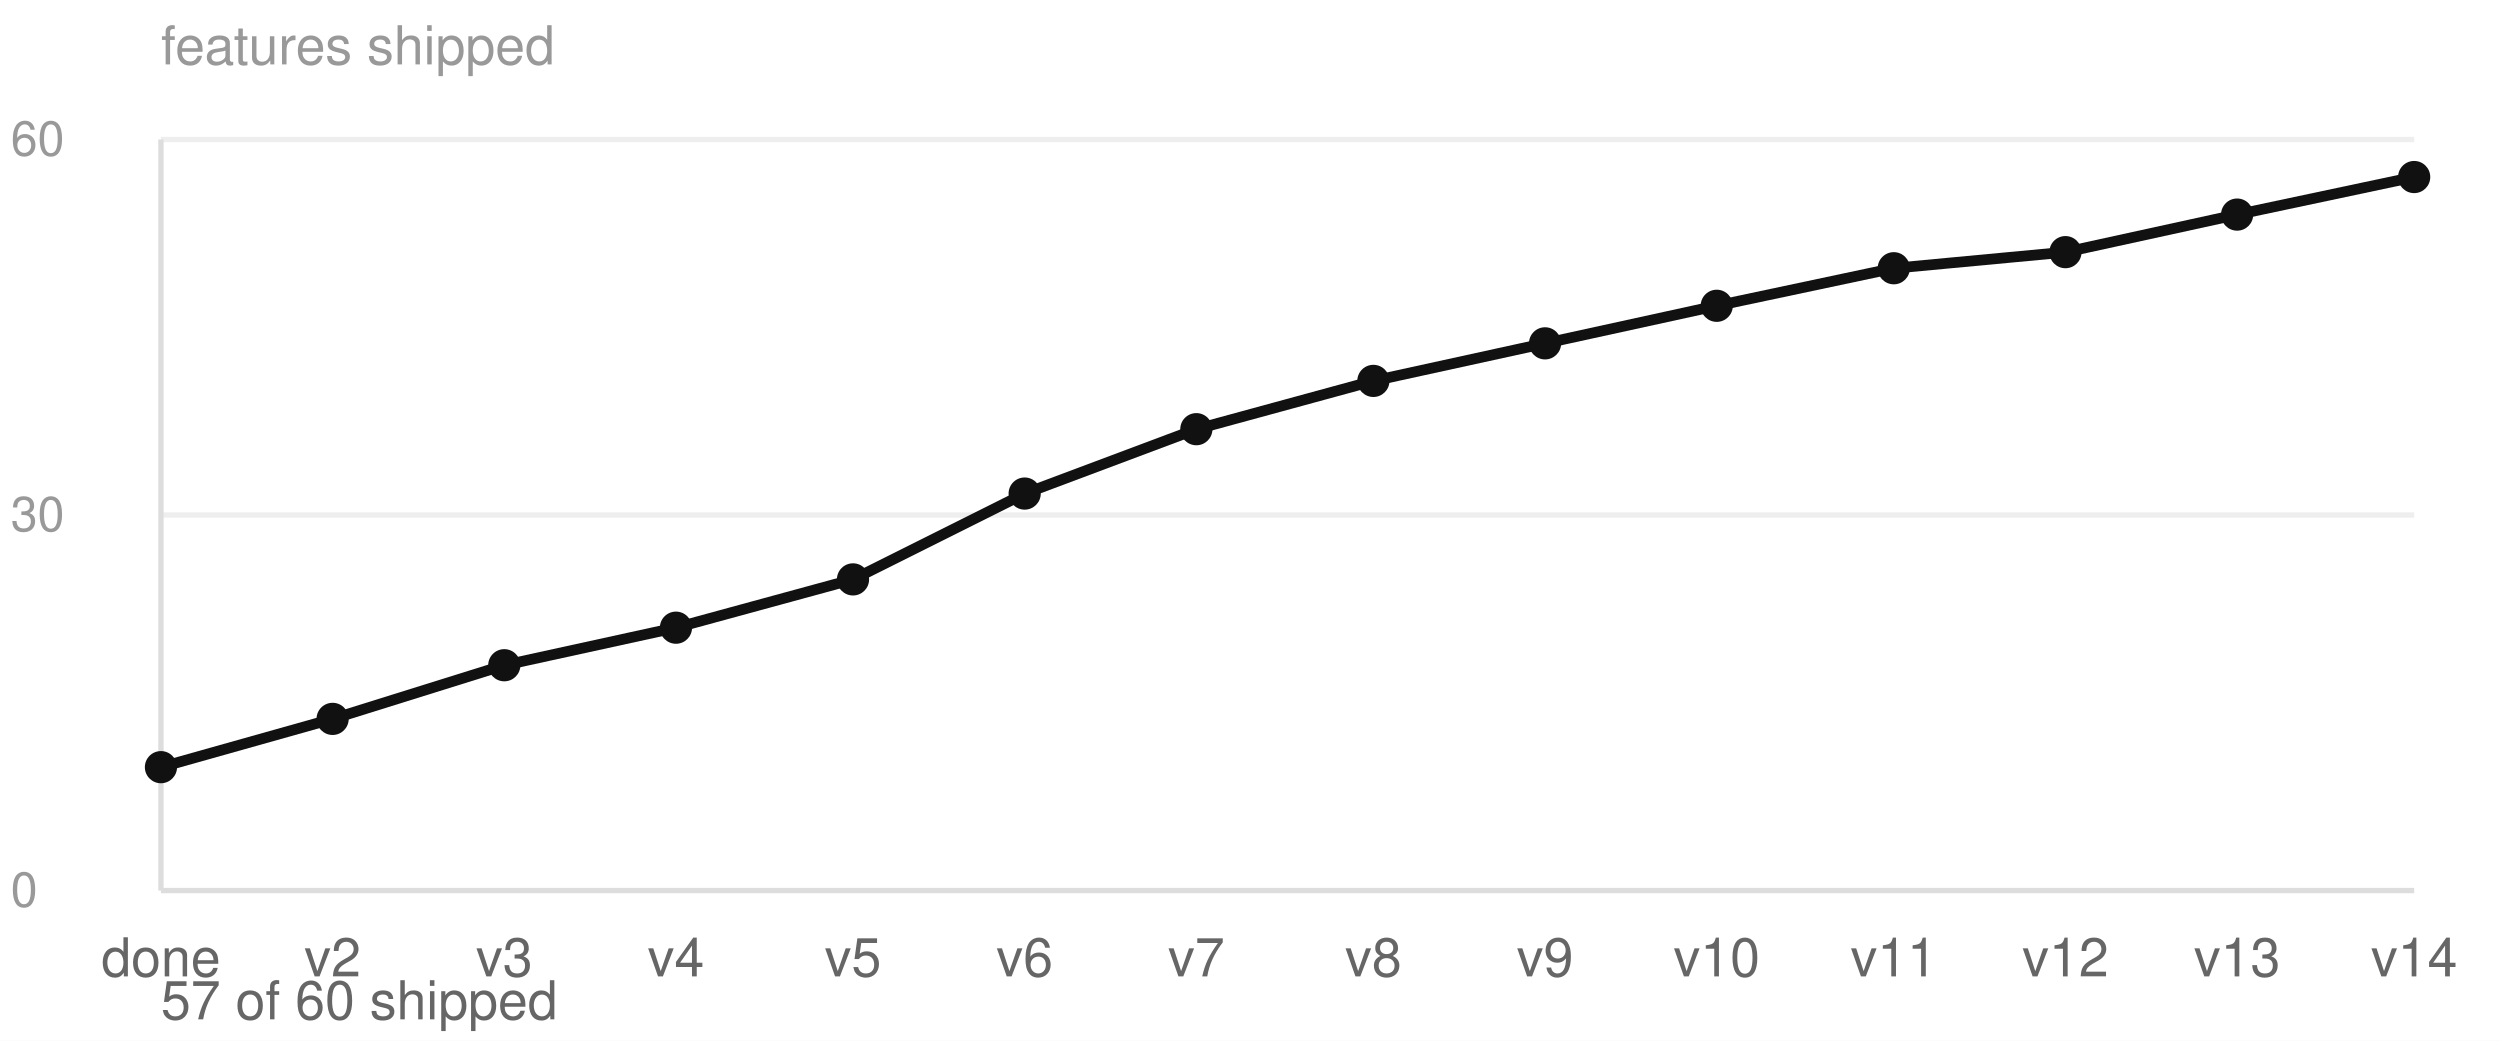
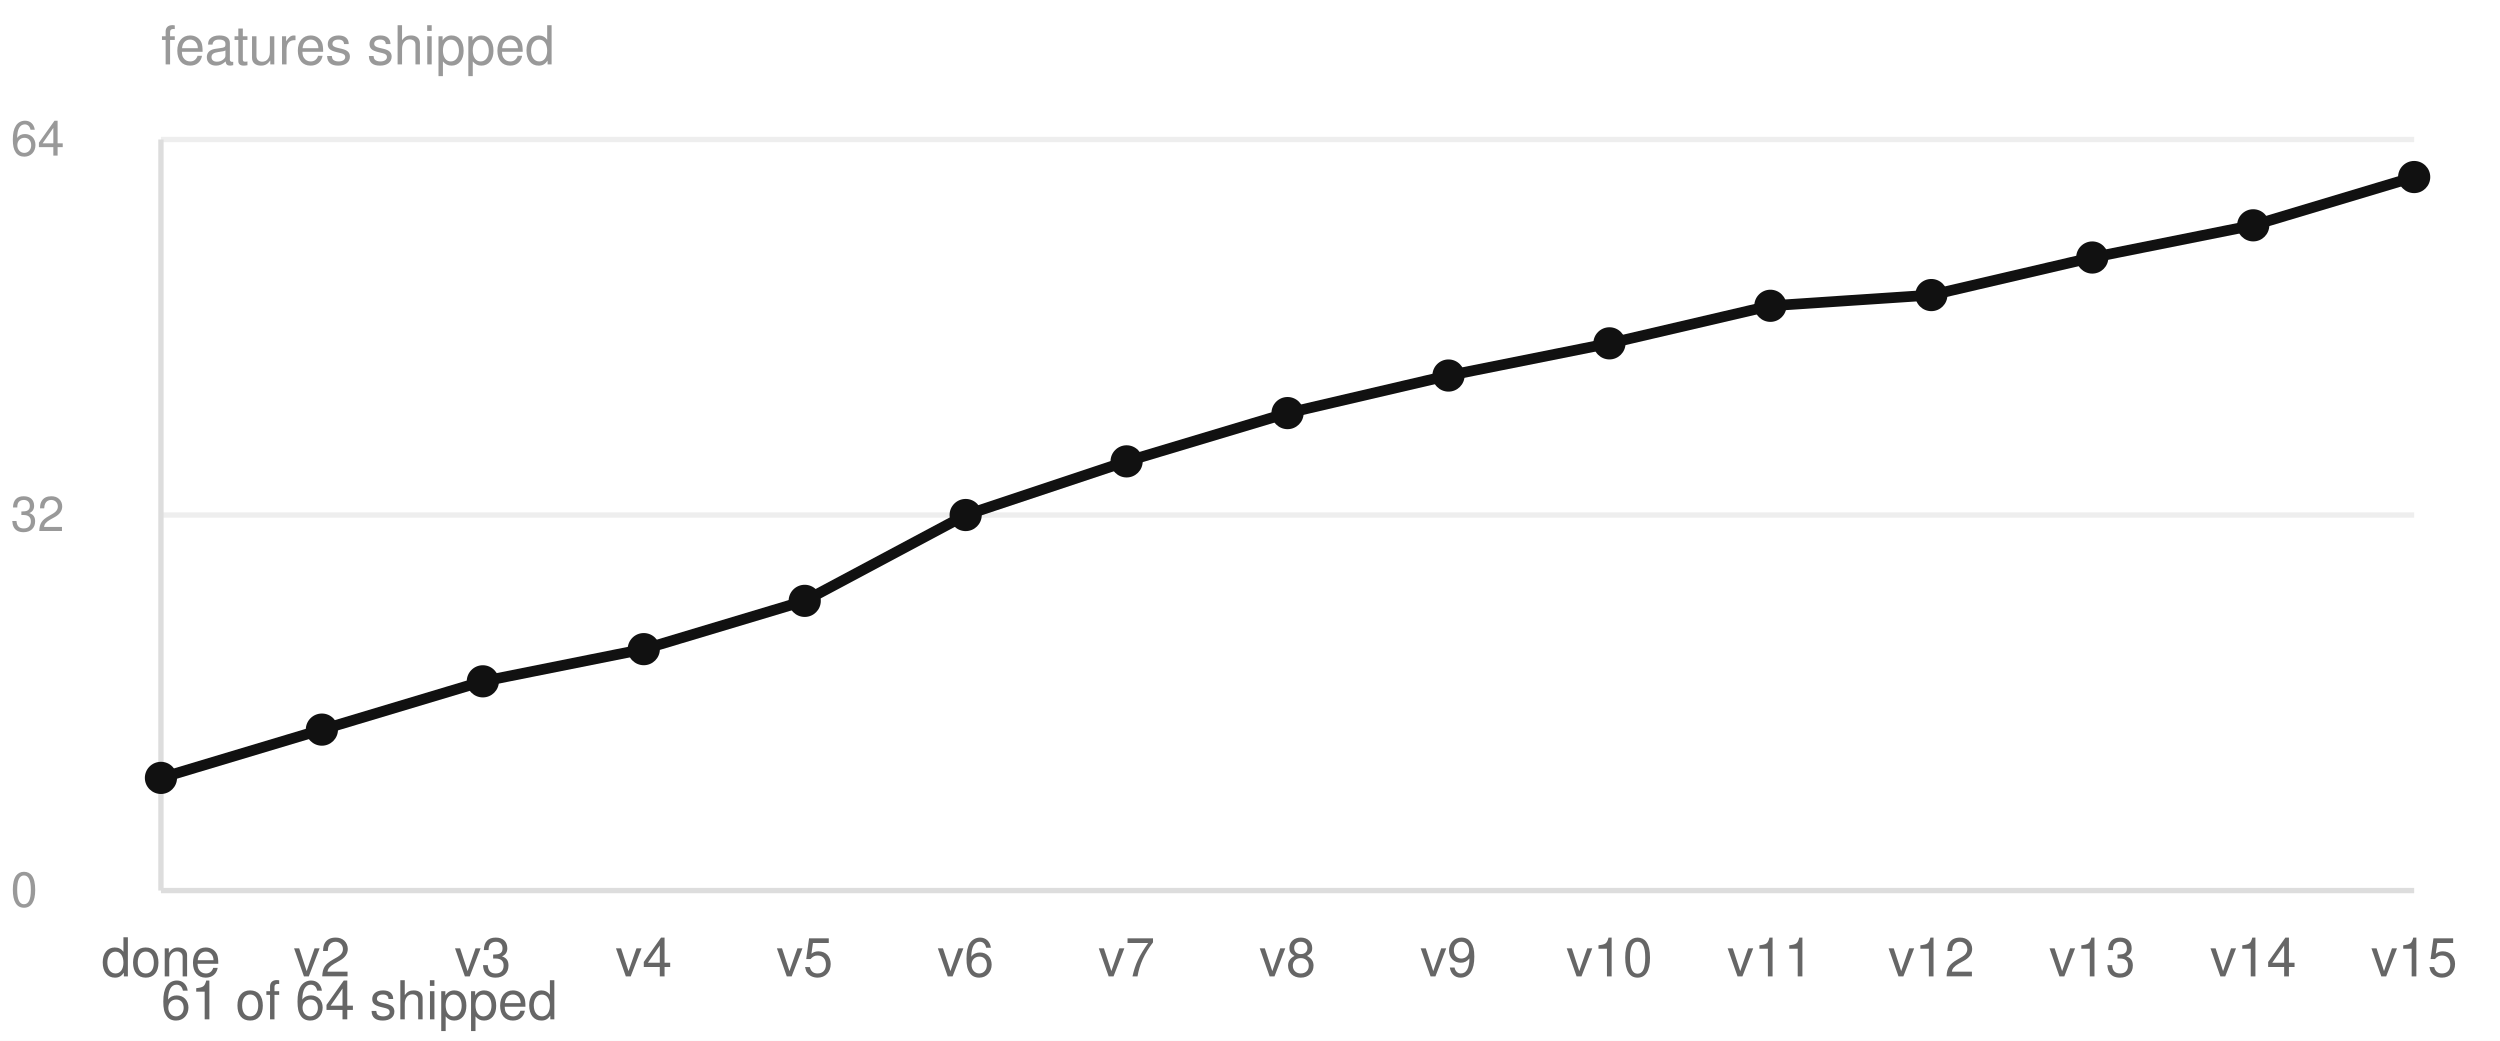
<svg xmlns="http://www.w3.org/2000/svg" width="466" height="194" viewBox="0 0 466 194">
  <rect width="100%" height="100%" fill="#ffffff" />
  <text x="30" y="12" font-family="-apple-system,Helvetica,Arial,sans-serif" font-size="10" fill="#999">features shipped</text>
  <line x1="30" y1="26" x2="450" y2="26" stroke="#eee" />
-   <text x="2" y="29" font-family="-apple-system,Helvetica,Arial,sans-serif" font-size="9" fill="#999">60</text>
+   <text x="2" y="29" font-family="-apple-system,Helvetica,Arial,sans-serif" font-size="9" fill="#999">64</text>
  <line x1="30" y1="96" x2="450" y2="96" stroke="#eee" />
-   <text x="2" y="99" font-family="-apple-system,Helvetica,Arial,sans-serif" font-size="9" fill="#999">30</text>
+   <text x="2" y="99" font-family="-apple-system,Helvetica,Arial,sans-serif" font-size="9" fill="#999">32</text>
  <line x1="30" y1="26" x2="30" y2="166" stroke="#ddd" />
  <line x1="30" y1="166" x2="450" y2="166" stroke="#ddd" />
  <text x="2" y="169" font-family="-apple-system,Helvetica,Arial,sans-serif" font-size="9" fill="#999">0</text>
-   <polyline points="30,143 62,134 94,124 126,117 159,108 191,92 223,80 256,71 288,64 320,57 353,50 385,47 417,40 450,33 " fill="none" stroke="#111" stroke-width="2" />
-   <circle cx="30" cy="143" r="3" fill="#111" />
-   <circle cx="62" cy="134" r="3" fill="#111" />
-   <circle cx="94" cy="124" r="3" fill="#111" />
-   <circle cx="126" cy="117" r="3" fill="#111" />
-   <circle cx="159" cy="108" r="3" fill="#111" />
-   <circle cx="191" cy="92" r="3" fill="#111" />
-   <circle cx="223" cy="80" r="3" fill="#111" />
-   <circle cx="256" cy="71" r="3" fill="#111" />
-   <circle cx="288" cy="64" r="3" fill="#111" />
-   <circle cx="320" cy="57" r="3" fill="#111" />
-   <circle cx="353" cy="50" r="3" fill="#111" />
-   <circle cx="385" cy="47" r="3" fill="#111" />
-   <circle cx="417" cy="40" r="3" fill="#111" />
+   <polyline points="30,145 60,136 90,127 120,121 150,112 180,96 210,86 240,77 270,70 300,64 330,57 360,55 390,48 420,42 450,33 " fill="none" stroke="#111" stroke-width="2" />
+   <circle cx="30" cy="145" r="3" fill="#111" />
+   <circle cx="60" cy="136" r="3" fill="#111" />
+   <circle cx="90" cy="127" r="3" fill="#111" />
+   <circle cx="120" cy="121" r="3" fill="#111" />
+   <circle cx="150" cy="112" r="3" fill="#111" />
+   <circle cx="180" cy="96" r="3" fill="#111" />
+   <circle cx="210" cy="86" r="3" fill="#111" />
+   <circle cx="240" cy="77" r="3" fill="#111" />
+   <circle cx="270" cy="70" r="3" fill="#111" />
+   <circle cx="300" cy="64" r="3" fill="#111" />
+   <circle cx="330" cy="57" r="3" fill="#111" />
+   <circle cx="360" cy="55" r="3" fill="#111" />
+   <circle cx="390" cy="48" r="3" fill="#111" />
+   <circle cx="420" cy="42" r="3" fill="#111" />
  <circle cx="450" cy="33" r="3" fill="#111" />
  <text x="30" y="182" font-family="-apple-system,Helvetica,Arial,sans-serif" font-size="10" fill="#666" text-anchor="middle">done</text>
-   <text x="62" y="182" font-family="-apple-system,Helvetica,Arial,sans-serif" font-size="10" fill="#666" text-anchor="middle">v2</text>
-   <text x="94" y="182" font-family="-apple-system,Helvetica,Arial,sans-serif" font-size="10" fill="#666" text-anchor="middle">v3</text>
-   <text x="126" y="182" font-family="-apple-system,Helvetica,Arial,sans-serif" font-size="10" fill="#666" text-anchor="middle">v4</text>
-   <text x="159" y="182" font-family="-apple-system,Helvetica,Arial,sans-serif" font-size="10" fill="#666" text-anchor="middle">v5</text>
-   <text x="191" y="182" font-family="-apple-system,Helvetica,Arial,sans-serif" font-size="10" fill="#666" text-anchor="middle">v6</text>
-   <text x="223" y="182" font-family="-apple-system,Helvetica,Arial,sans-serif" font-size="10" fill="#666" text-anchor="middle">v7</text>
-   <text x="256" y="182" font-family="-apple-system,Helvetica,Arial,sans-serif" font-size="10" fill="#666" text-anchor="middle">v8</text>
-   <text x="288" y="182" font-family="-apple-system,Helvetica,Arial,sans-serif" font-size="10" fill="#666" text-anchor="middle">v9</text>
-   <text x="320" y="182" font-family="-apple-system,Helvetica,Arial,sans-serif" font-size="10" fill="#666" text-anchor="middle">v10</text>
-   <text x="353" y="182" font-family="-apple-system,Helvetica,Arial,sans-serif" font-size="10" fill="#666" text-anchor="middle">v11</text>
-   <text x="385" y="182" font-family="-apple-system,Helvetica,Arial,sans-serif" font-size="10" fill="#666" text-anchor="middle">v12</text>
-   <text x="417" y="182" font-family="-apple-system,Helvetica,Arial,sans-serif" font-size="10" fill="#666" text-anchor="middle">v13</text>
-   <text x="450" y="182" font-family="-apple-system,Helvetica,Arial,sans-serif" font-size="10" fill="#666" text-anchor="middle">v14</text>
-   <text x="30" y="190" font-family="-apple-system,Helvetica,Arial,sans-serif" font-size="10" fill="#666">57 of 60 shipped</text>
+   <text x="60" y="182" font-family="-apple-system,Helvetica,Arial,sans-serif" font-size="10" fill="#666" text-anchor="middle">v2</text>
+   <text x="90" y="182" font-family="-apple-system,Helvetica,Arial,sans-serif" font-size="10" fill="#666" text-anchor="middle">v3</text>
+   <text x="120" y="182" font-family="-apple-system,Helvetica,Arial,sans-serif" font-size="10" fill="#666" text-anchor="middle">v4</text>
+   <text x="150" y="182" font-family="-apple-system,Helvetica,Arial,sans-serif" font-size="10" fill="#666" text-anchor="middle">v5</text>
+   <text x="180" y="182" font-family="-apple-system,Helvetica,Arial,sans-serif" font-size="10" fill="#666" text-anchor="middle">v6</text>
+   <text x="210" y="182" font-family="-apple-system,Helvetica,Arial,sans-serif" font-size="10" fill="#666" text-anchor="middle">v7</text>
+   <text x="240" y="182" font-family="-apple-system,Helvetica,Arial,sans-serif" font-size="10" fill="#666" text-anchor="middle">v8</text>
+   <text x="270" y="182" font-family="-apple-system,Helvetica,Arial,sans-serif" font-size="10" fill="#666" text-anchor="middle">v9</text>
+   <text x="300" y="182" font-family="-apple-system,Helvetica,Arial,sans-serif" font-size="10" fill="#666" text-anchor="middle">v10</text>
+   <text x="330" y="182" font-family="-apple-system,Helvetica,Arial,sans-serif" font-size="10" fill="#666" text-anchor="middle">v11</text>
+   <text x="360" y="182" font-family="-apple-system,Helvetica,Arial,sans-serif" font-size="10" fill="#666" text-anchor="middle">v12</text>
+   <text x="390" y="182" font-family="-apple-system,Helvetica,Arial,sans-serif" font-size="10" fill="#666" text-anchor="middle">v13</text>
+   <text x="420" y="182" font-family="-apple-system,Helvetica,Arial,sans-serif" font-size="10" fill="#666" text-anchor="middle">v14</text>
+   <text x="450" y="182" font-family="-apple-system,Helvetica,Arial,sans-serif" font-size="10" fill="#666" text-anchor="middle">v15</text>
+   <text x="30" y="190" font-family="-apple-system,Helvetica,Arial,sans-serif" font-size="10" fill="#666">61 of 64 shipped</text>
</svg>
